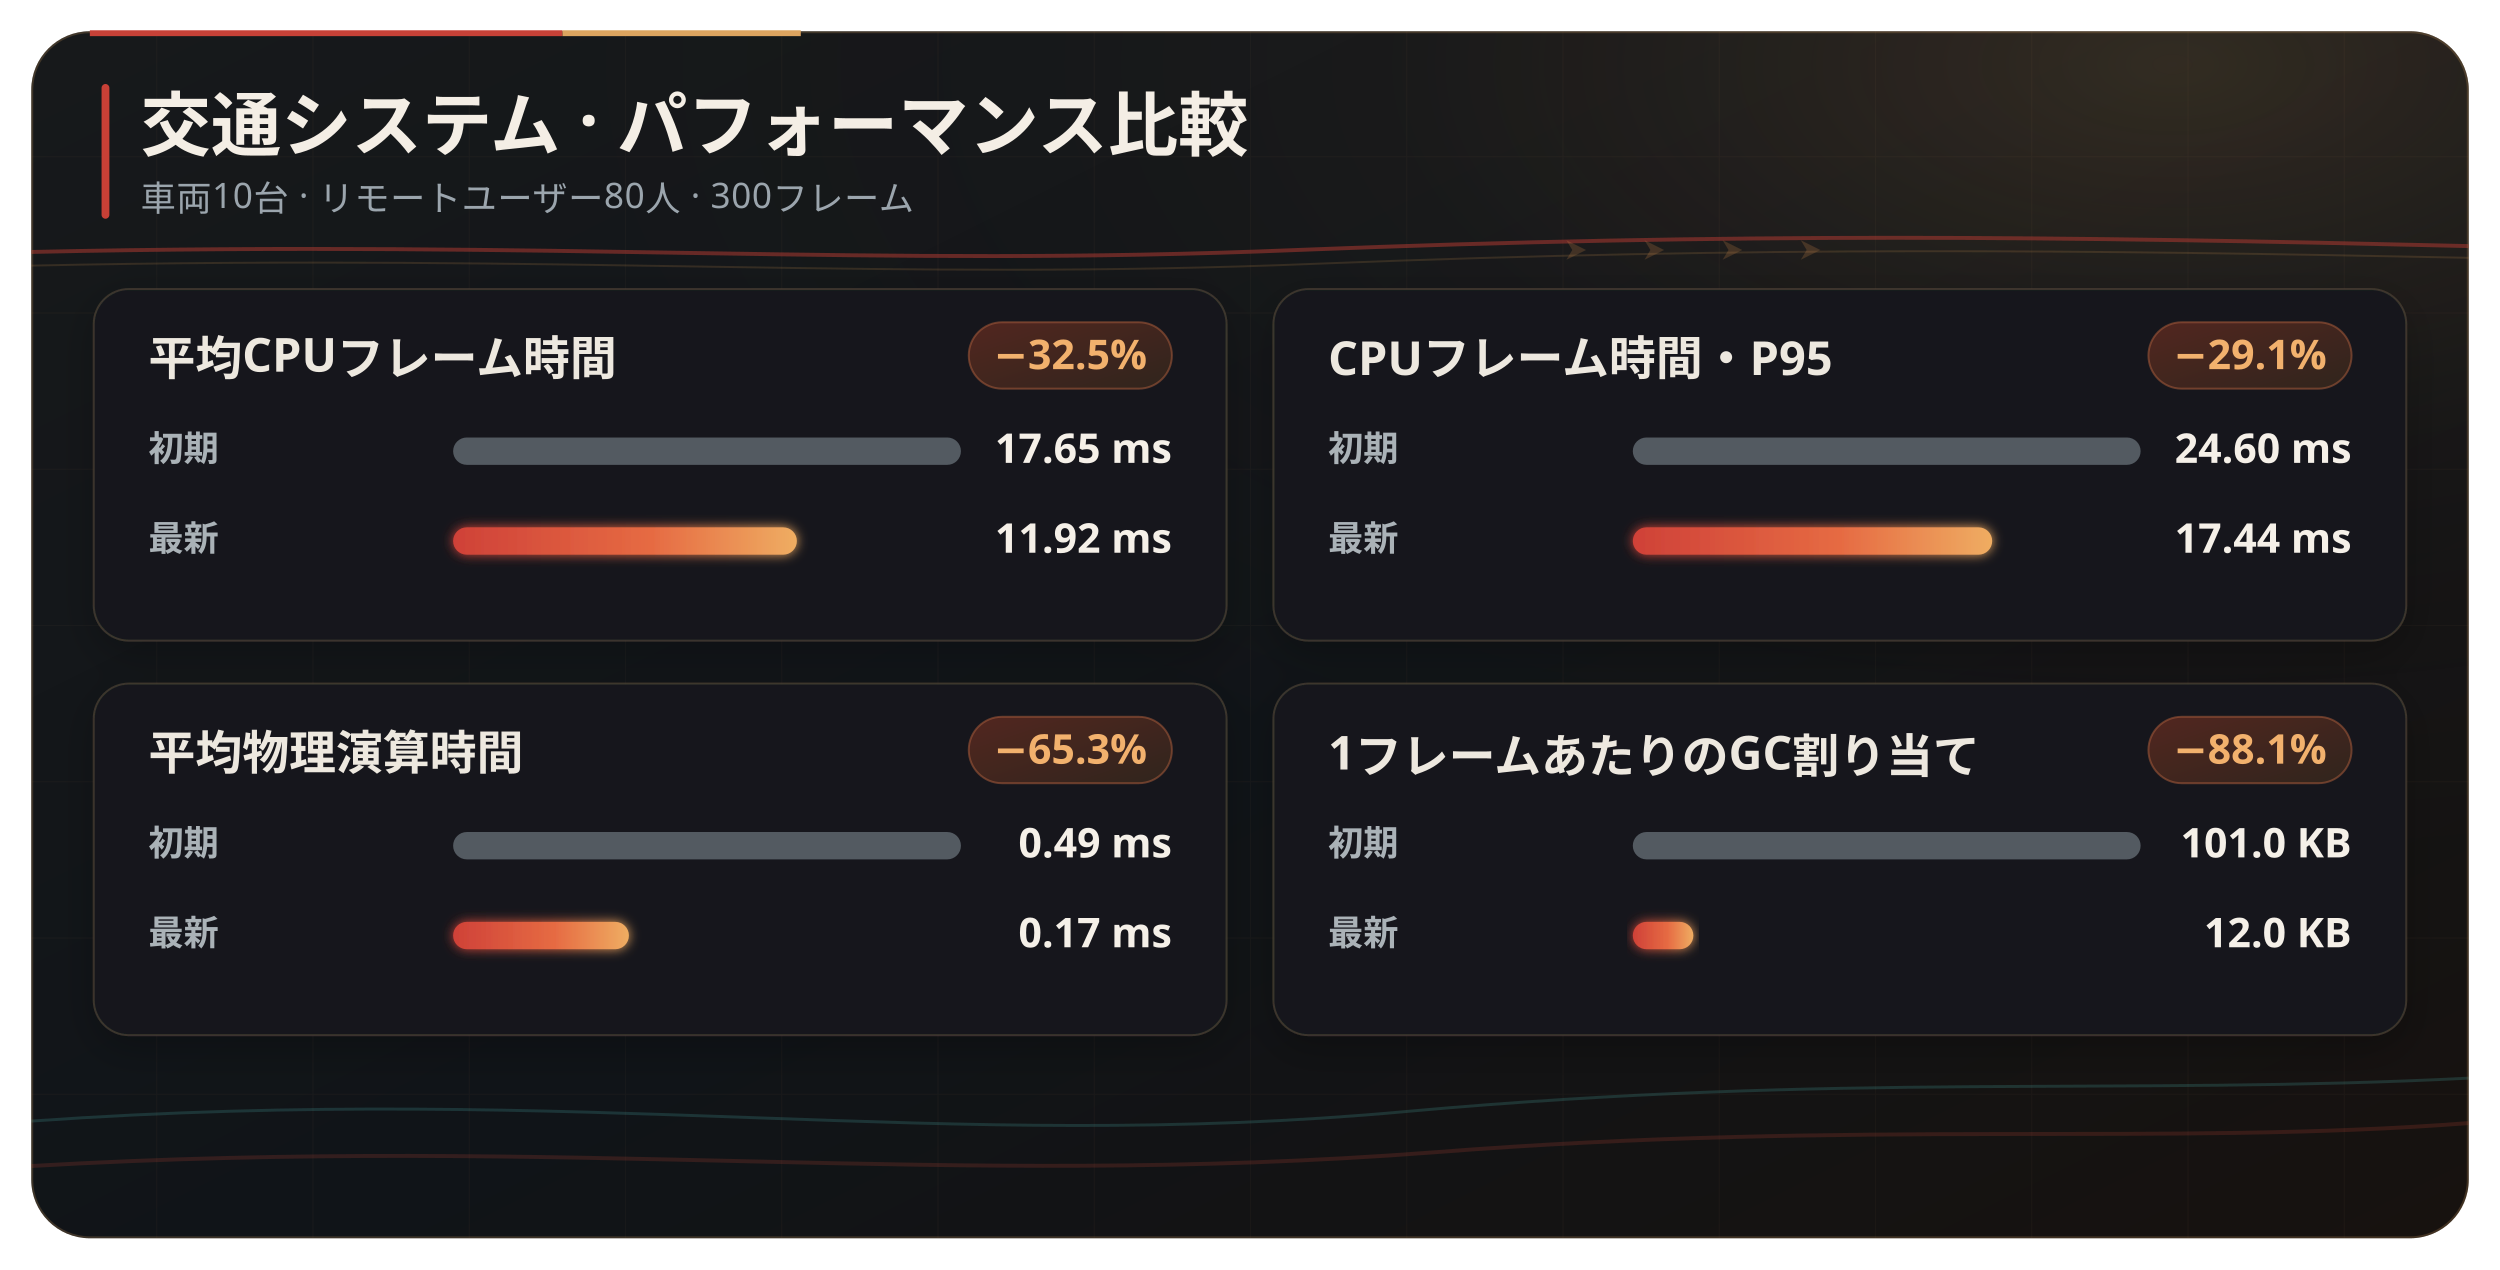
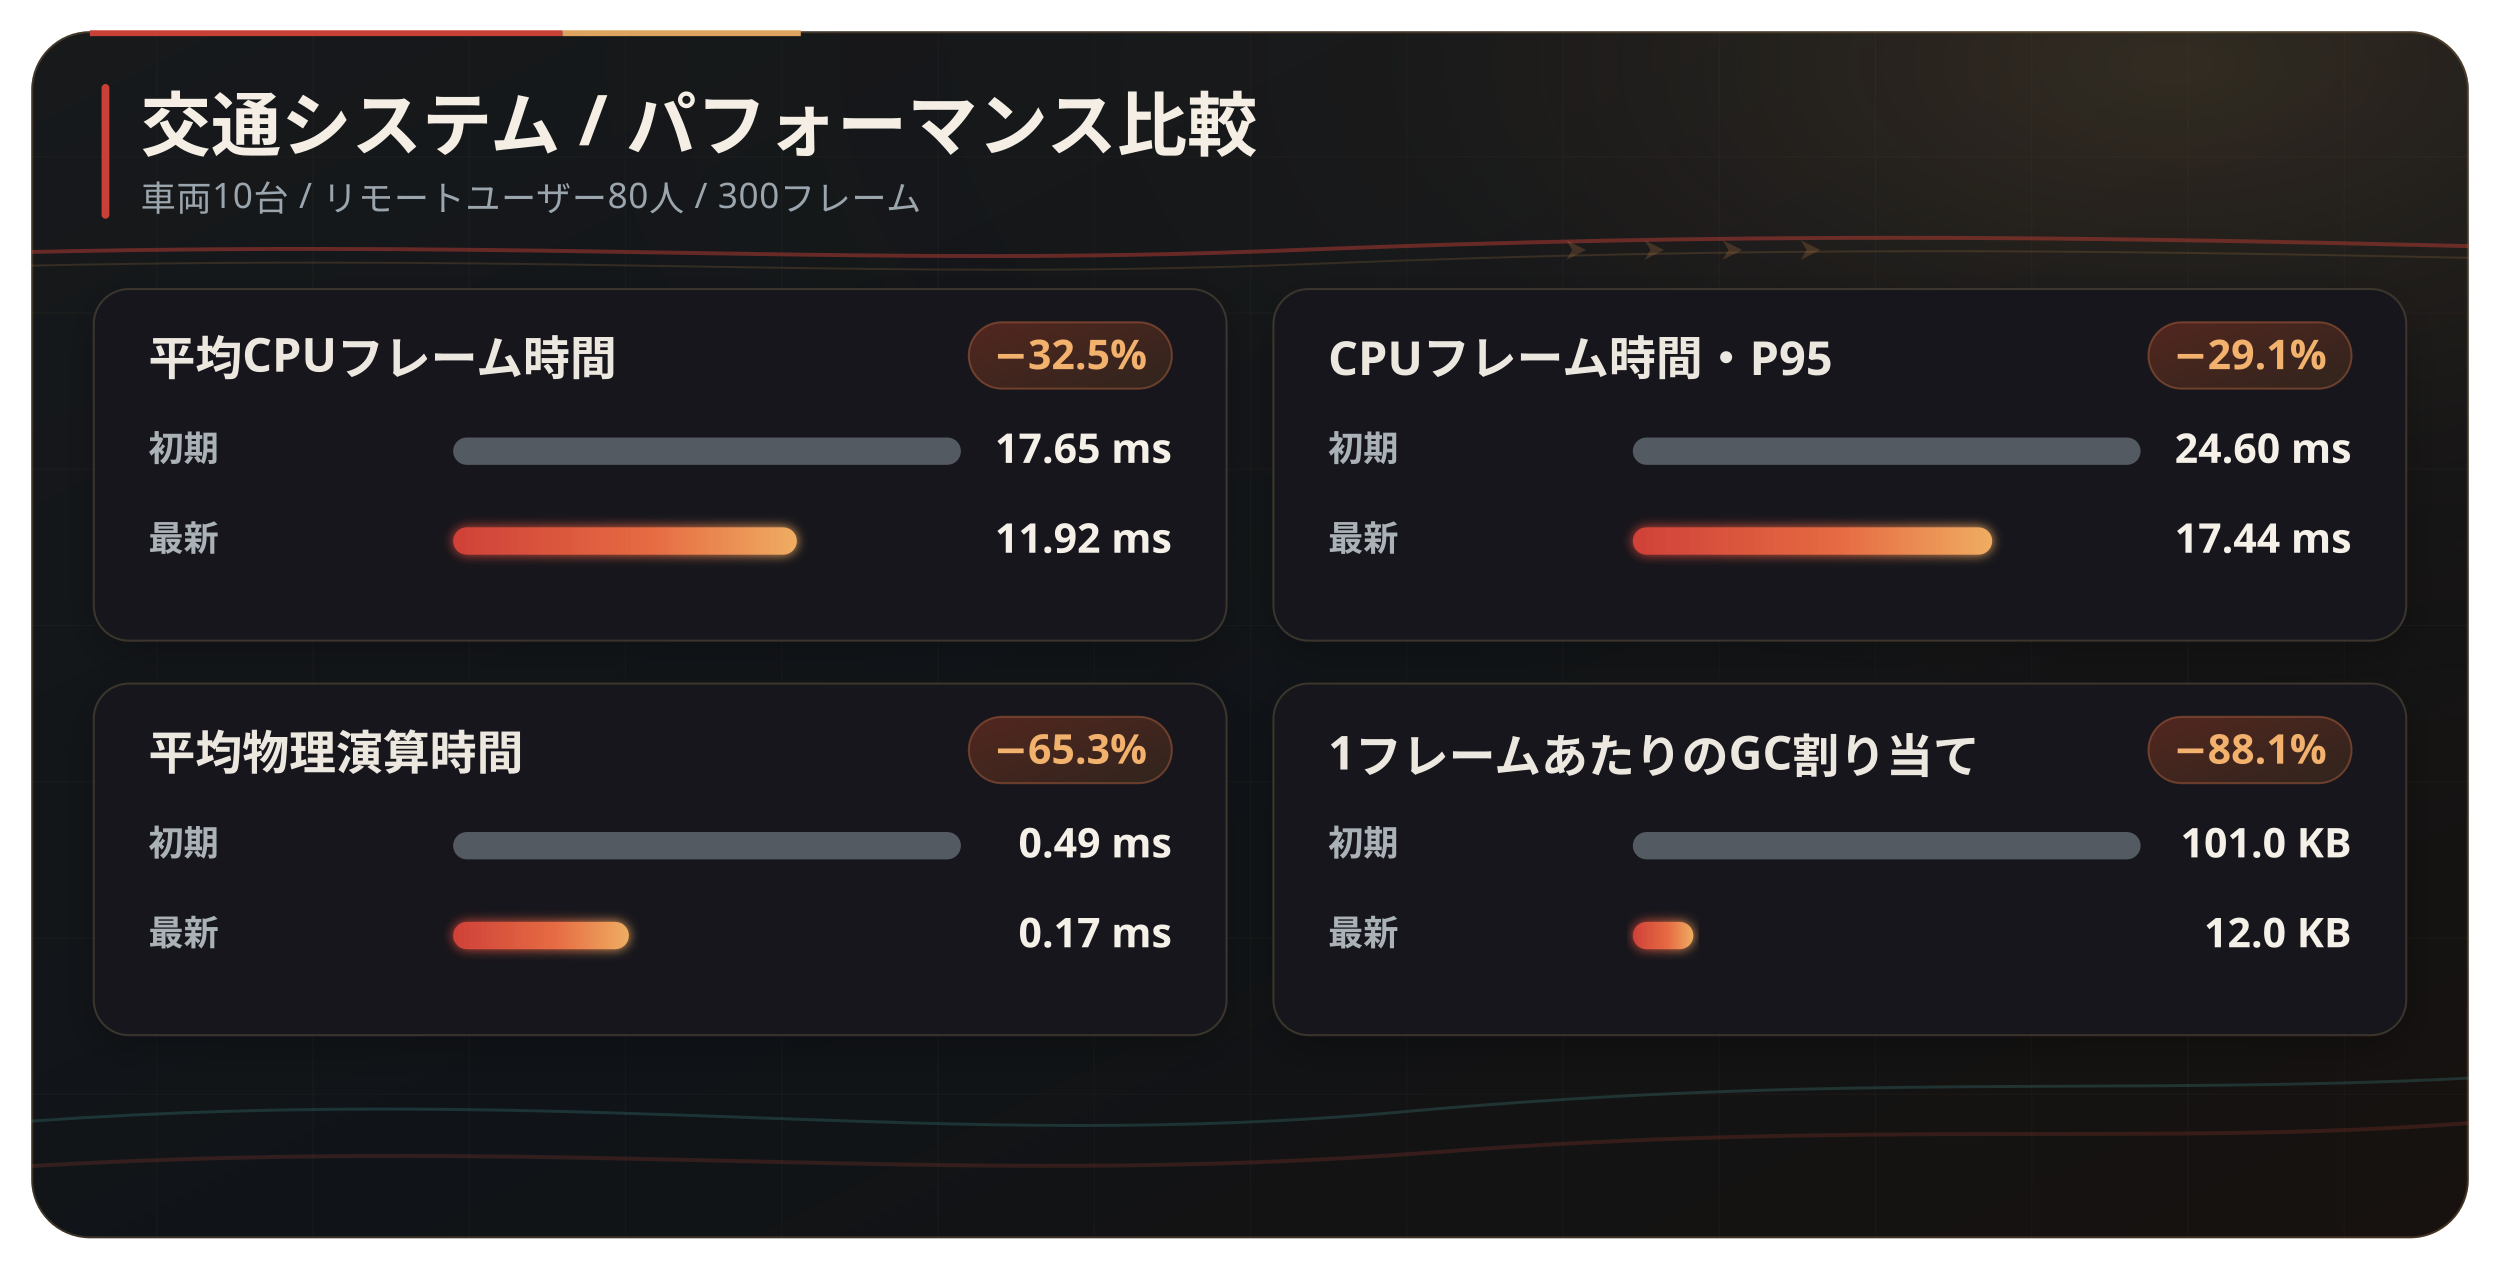
<svg xmlns="http://www.w3.org/2000/svg" width="1280" height="650" viewBox="0 0 1280 650" role="img" aria-labelledby="title desc">
  <defs>
    <linearGradient id="panelBackground" x1="0" y1="0" x2="1" y2="1">
      <stop offset="0" stop-color="#17191b" />
      <stop offset="0.55" stop-color="#101418" />
      <stop offset="1" stop-color="#17120f" />
    </linearGradient>
    <radialGradient id="stationLight" cx="88%" cy="3%" r="76%">
      <stop offset="0" stop-color="#d69a50" stop-opacity="0.17" />
      <stop offset="0.42" stop-color="#a46531" stop-opacity="0.045" />
      <stop offset="1" stop-color="#000000" stop-opacity="0" />
    </radialGradient>
    <linearGradient id="latestBar" x1="0" y1="0" x2="1" y2="0">
      <stop offset="0" stop-color="#cf4138" />
      <stop offset="0.58" stop-color="#e66b43" />
      <stop offset="1" stop-color="#efad62" />
    </linearGradient>
    <linearGradient id="latestChip" x1="0" y1="0" x2="1" y2="1">
      <stop offset="0" stop-color="#52261f" />
      <stop offset="1" stop-color="#30251d" />
    </linearGradient>
    <pattern id="streetGrid" width="80" height="80" patternUnits="userSpaceOnUse">
      <path d="M80 0H0V80" fill="none" stroke="#e9c08a" stroke-opacity="0.035" stroke-width="1" />
    </pattern>
    <filter id="cardShadow" x="-8%" y="-12%" width="116%" height="130%">
      <feDropShadow dx="0" dy="7" stdDeviation="10" flood-color="#000000" flood-opacity="0.24" />
    </filter>
    <filter id="barGlow" x="-8%" y="-100%" width="116%" height="300%">
      <feGaussianBlur stdDeviation="3" result="blur" />
      <feMerge>
        <feMergeNode in="blur" />
        <feMergeNode in="SourceGraphic" />
      </feMerge>
    </filter>
    <clipPath id="panelClip">
      <rect x="16" y="16" width="1248" height="618" rx="30" />
    </clipPath>
    <style>
      text { font-family: "Noto Sans JP", "Yu Gothic", "Segoe UI", sans-serif; }
      .title { fill: #f4eee5; font-size: 36px; font-weight: 750; }
      .subtitle { fill: #9ba5ad; font-size: 18px; font-weight: 500; letter-spacing: 0.3px; }
      .card-title { fill: #ede8df; font-size: 24px; font-weight: 700; }
      .delta { fill: #f2b16d; font-size: 21px; font-weight: 750; }
      .label { fill: #aab2b7; font-size: 18px; font-weight: 650; }
      .value { fill: #f5f0e8; font-size: 21px; font-weight: 750; }
    </style>
  </defs>
  <g clip-path="url(#panelClip)">
    <rect x="16" y="16" width="1248" height="618" rx="30" fill="url(#panelBackground)" />
    <rect x="16" y="16" width="1248" height="618" rx="30" fill="url(#stationLight)" />
    <rect x="16" y="16" width="1248" height="618" rx="30" fill="url(#streetGrid)" />
    <path d="M16 129 C290 123 445 137 664 128 C890 119 1055 121 1264 126" fill="none" stroke="#a83831" stroke-opacity="0.56" stroke-width="2" />
    <path d="M16 136 C295 130 456 144 675 135 C902 126 1068 128 1264 132" fill="none" stroke="#df9d53" stroke-opacity="0.16" />
    <path d="M16 574 C300 554 483 591 721 569 C943 549 1088 561 1264 552" fill="none" stroke="#54c9c2" stroke-opacity="0.18" stroke-width="1.5" />
    <path d="M16 597 C292 581 484 609 734 590 C951 573 1110 587 1264 575" fill="none" stroke="#b34236" stroke-opacity="0.22" stroke-width="2" />
    <g fill="#d08a48" opacity="0.22">
      <path d="M802 123 l10 5 -10 5 3-5z" />
      <path d="M842 123 l10 5 -10 5 3-5z" />
      <path d="M882 123 l10 5 -10 5 3-5z" />
      <path d="M922 123 l10 5 -10 5 3-5z" />
    </g>
  </g>
  <rect x="16.5" y="16.5" width="1247" height="617" rx="29.5" fill="none" stroke="#b98a55" stroke-opacity="0.26" />
  <path d="M46 17 H288" stroke="#c74137" stroke-width="3" />
  <path d="M288 17 H410" stroke="#dca45f" stroke-width="3" />
  <rect x="52" y="43" width="4" height="69" rx="2" fill="#c84036" />
-   <text x="72" y="77" class="title">交通システム · パフォーマンス比較</text>
-   <text x="72" y="108" class="subtitle">車両10台 · リモートユーザー80人 · 300フレーム</text>
+   <text x="72" y="77" class="title">交通システム / パフォーマンス比較</text>
+   <text x="72" y="108" class="subtitle">車両10台 / リモートユーザー80人 / 300フレーム</text>
  <g filter="url(#cardShadow)">
    <rect x="48" y="148" width="580" height="180" rx="18" fill="#14191d" fill-opacity="0.96" stroke="#554739" stroke-opacity="0.62" />
    <rect x="652" y="148" width="580" height="180" rx="18" fill="#14191d" fill-opacity="0.96" stroke="#554739" stroke-opacity="0.62" />
    <rect x="48" y="350" width="580" height="180" rx="18" fill="#14191d" fill-opacity="0.96" stroke="#554739" stroke-opacity="0.62" />
    <rect x="652" y="350" width="580" height="180" rx="18" fill="#14191d" fill-opacity="0.96" stroke="#554739" stroke-opacity="0.62" />
  </g>
  <text x="76" y="192" class="card-title">平均CPUフレーム時間</text>
  <rect x="496" y="165" width="104" height="34" rx="17" fill="url(#latestChip)" stroke="#a85b3b" stroke-opacity="0.55" />
  <text x="548" y="189" text-anchor="middle" class="delta">−32.5%</text>
  <text x="76" y="236" class="label">初期</text>
  <rect x="232" y="224" width="260" height="14" rx="7" fill="#535a61" />
  <text x="600" y="237" text-anchor="end" class="value">17.65 ms</text>
  <text x="76" y="282" class="label">最新</text>
  <rect x="232" y="270" width="176" height="14" rx="7" fill="url(#latestBar)" filter="url(#barGlow)" />
  <text x="600" y="283" text-anchor="end" class="value">11.92 ms</text>
  <text x="680" y="192" class="card-title">CPUフレーム時間・P95</text>
  <rect x="1100" y="165" width="104" height="34" rx="17" fill="url(#latestChip)" stroke="#a85b3b" stroke-opacity="0.55" />
  <text x="1152" y="189" text-anchor="middle" class="delta">−29.1%</text>
  <text x="680" y="236" class="label">初期</text>
  <rect x="836" y="224" width="260" height="14" rx="7" fill="#535a61" />
  <text x="1204" y="237" text-anchor="end" class="value">24.60 ms</text>
  <text x="680" y="282" class="label">最新</text>
  <rect x="836" y="270" width="184" height="14" rx="7" fill="url(#latestBar)" filter="url(#barGlow)" />
  <text x="1204" y="283" text-anchor="end" class="value">17.44 ms</text>
  <text x="76" y="394" class="card-title">平均物理演算時間</text>
  <rect x="496" y="367" width="104" height="34" rx="17" fill="url(#latestChip)" stroke="#a85b3b" stroke-opacity="0.55" />
  <text x="548" y="391" text-anchor="middle" class="delta">−65.3%</text>
  <text x="76" y="438" class="label">初期</text>
  <rect x="232" y="426" width="260" height="14" rx="7" fill="#535a61" />
  <text x="600" y="439" text-anchor="end" class="value">0.49 ms</text>
  <text x="76" y="484" class="label">最新</text>
  <rect x="232" y="472" width="90" height="14" rx="7" fill="url(#latestBar)" filter="url(#barGlow)" />
  <text x="600" y="485" text-anchor="end" class="value">0.17 ms</text>
  <text x="680" y="394" class="card-title">1フレームあたりのGC割り当て</text>
  <rect x="1100" y="367" width="104" height="34" rx="17" fill="url(#latestChip)" stroke="#a85b3b" stroke-opacity="0.55" />
  <text x="1152" y="391" text-anchor="middle" class="delta">−88.1%</text>
  <text x="680" y="438" class="label">初期</text>
  <rect x="836" y="426" width="260" height="14" rx="7" fill="#535a61" />
  <text x="1204" y="439" text-anchor="end" class="value">101.0 KB</text>
  <text x="680" y="484" class="label">最新</text>
  <rect x="836" y="472" width="31" height="14" rx="7" fill="url(#latestBar)" filter="url(#barGlow)" />
  <text x="1204" y="485" text-anchor="end" class="value">12.0 KB</text>
</svg>
